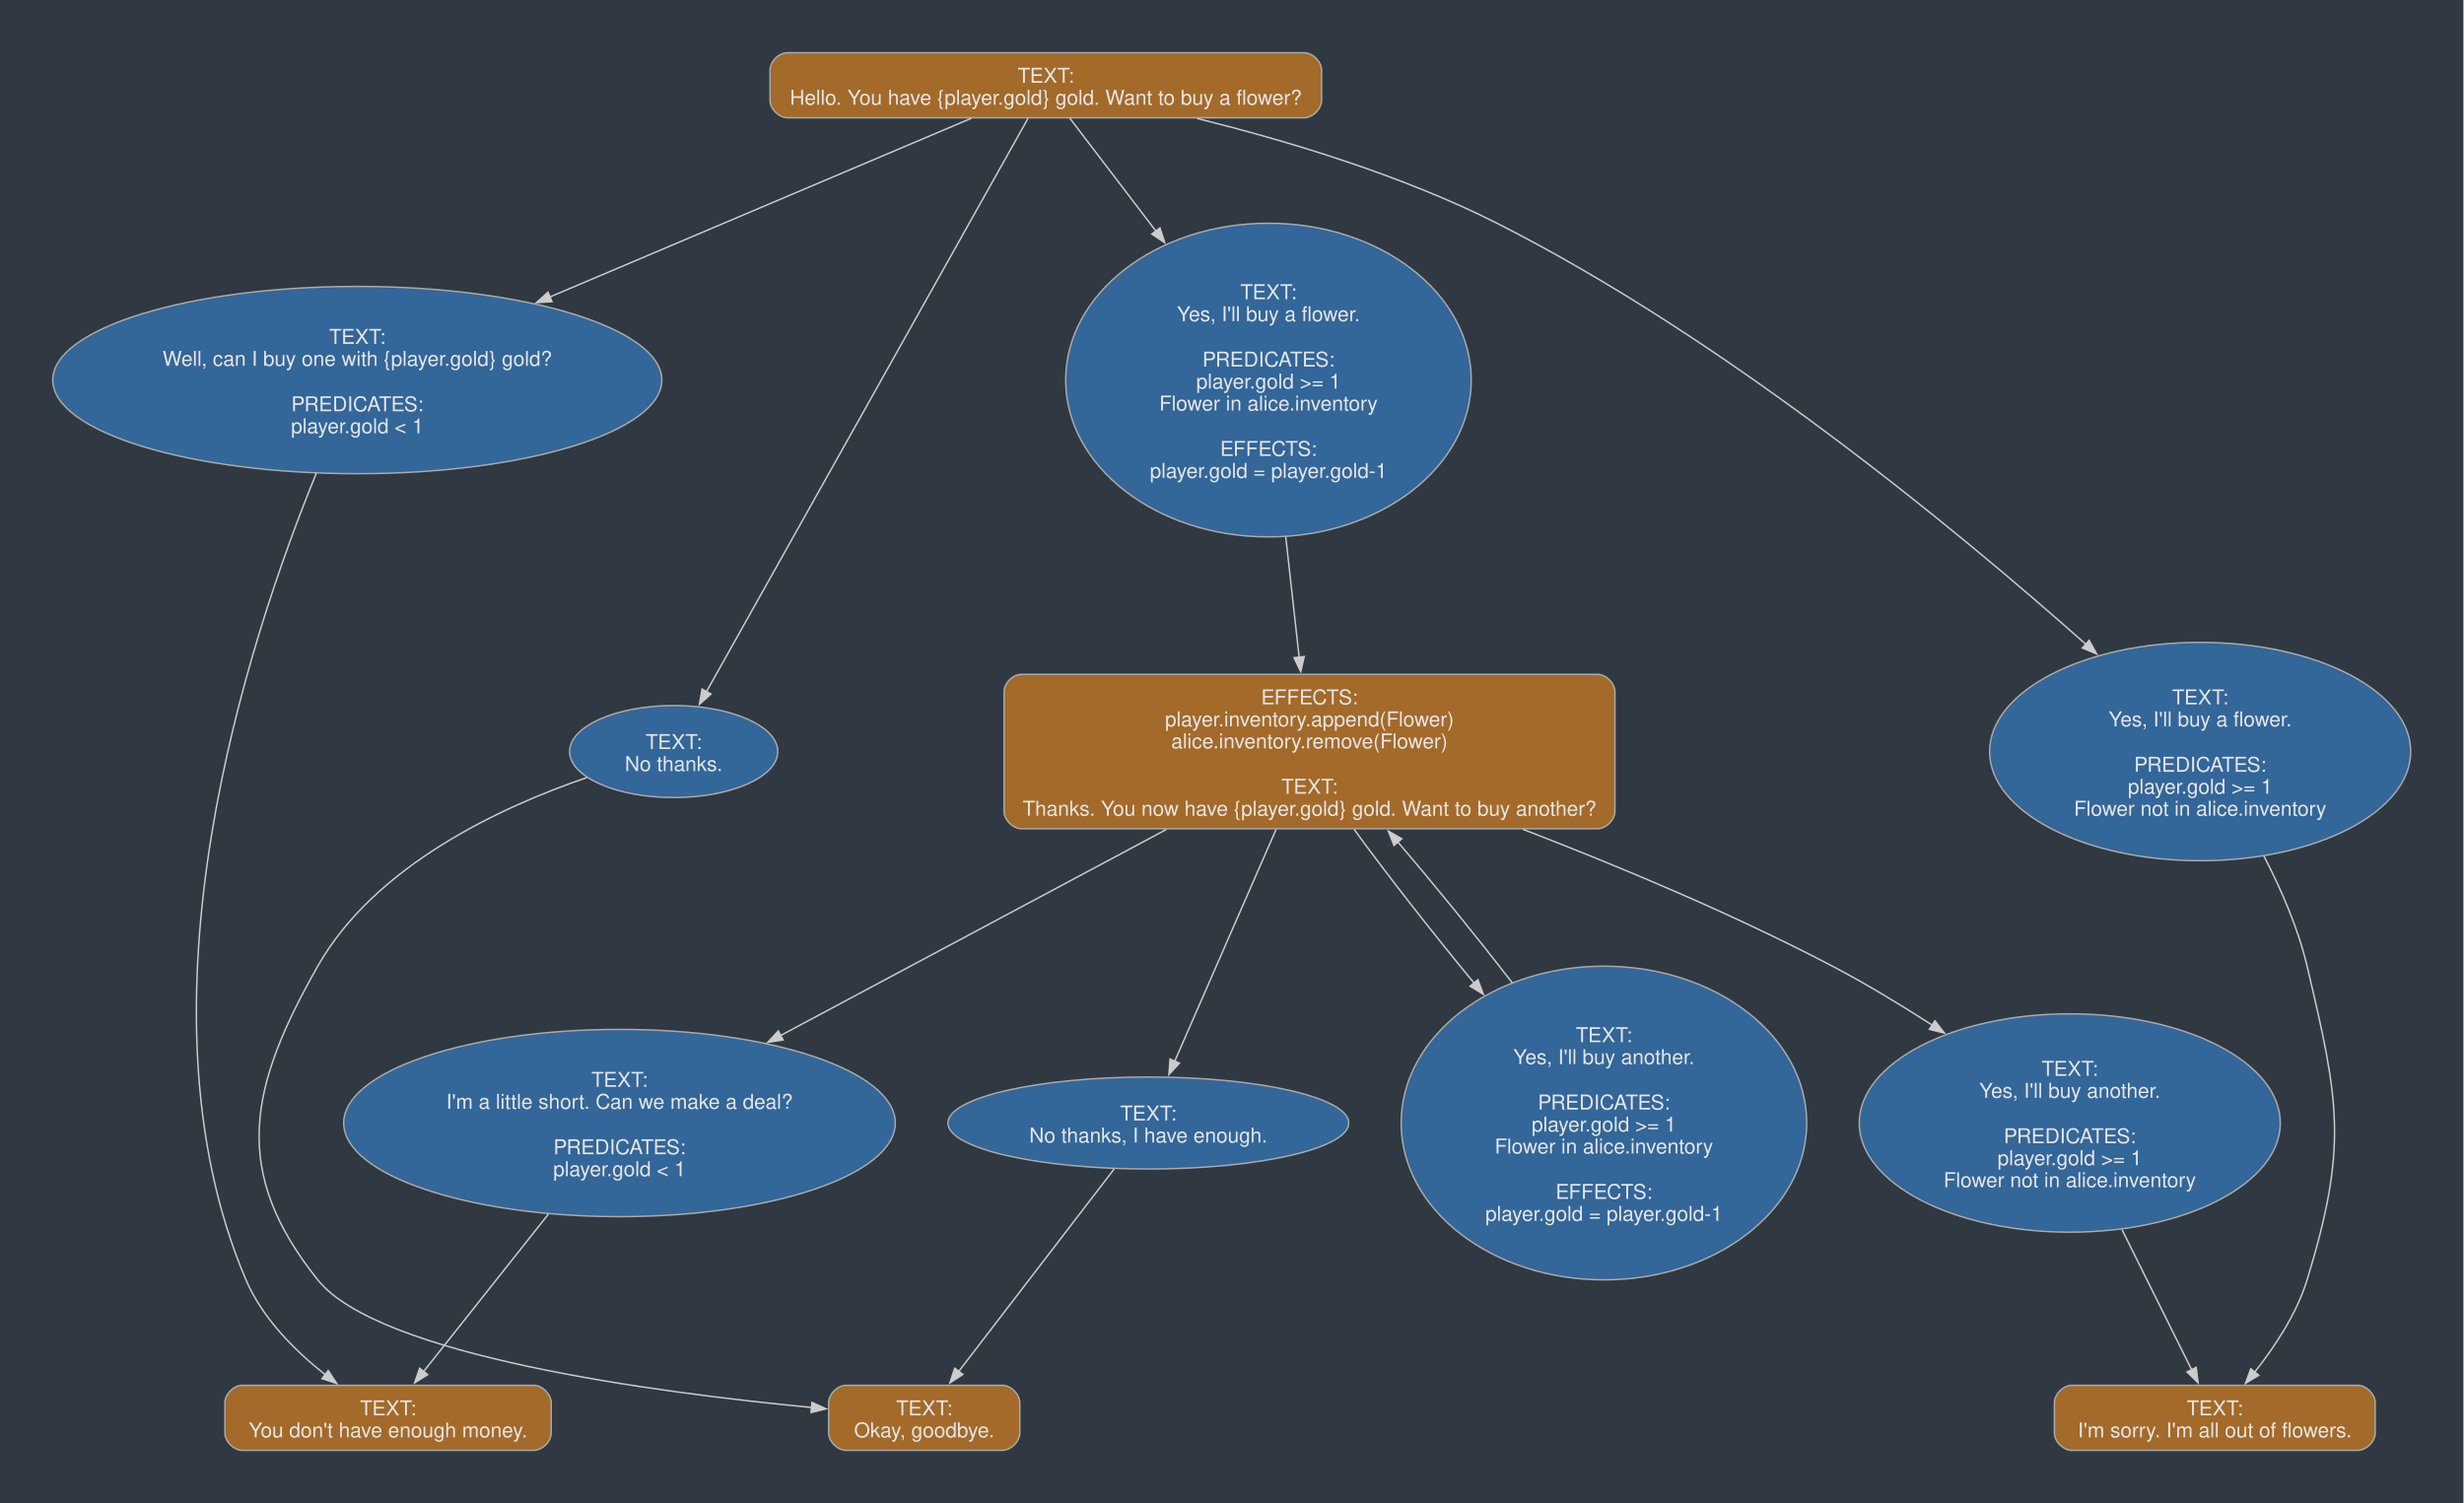
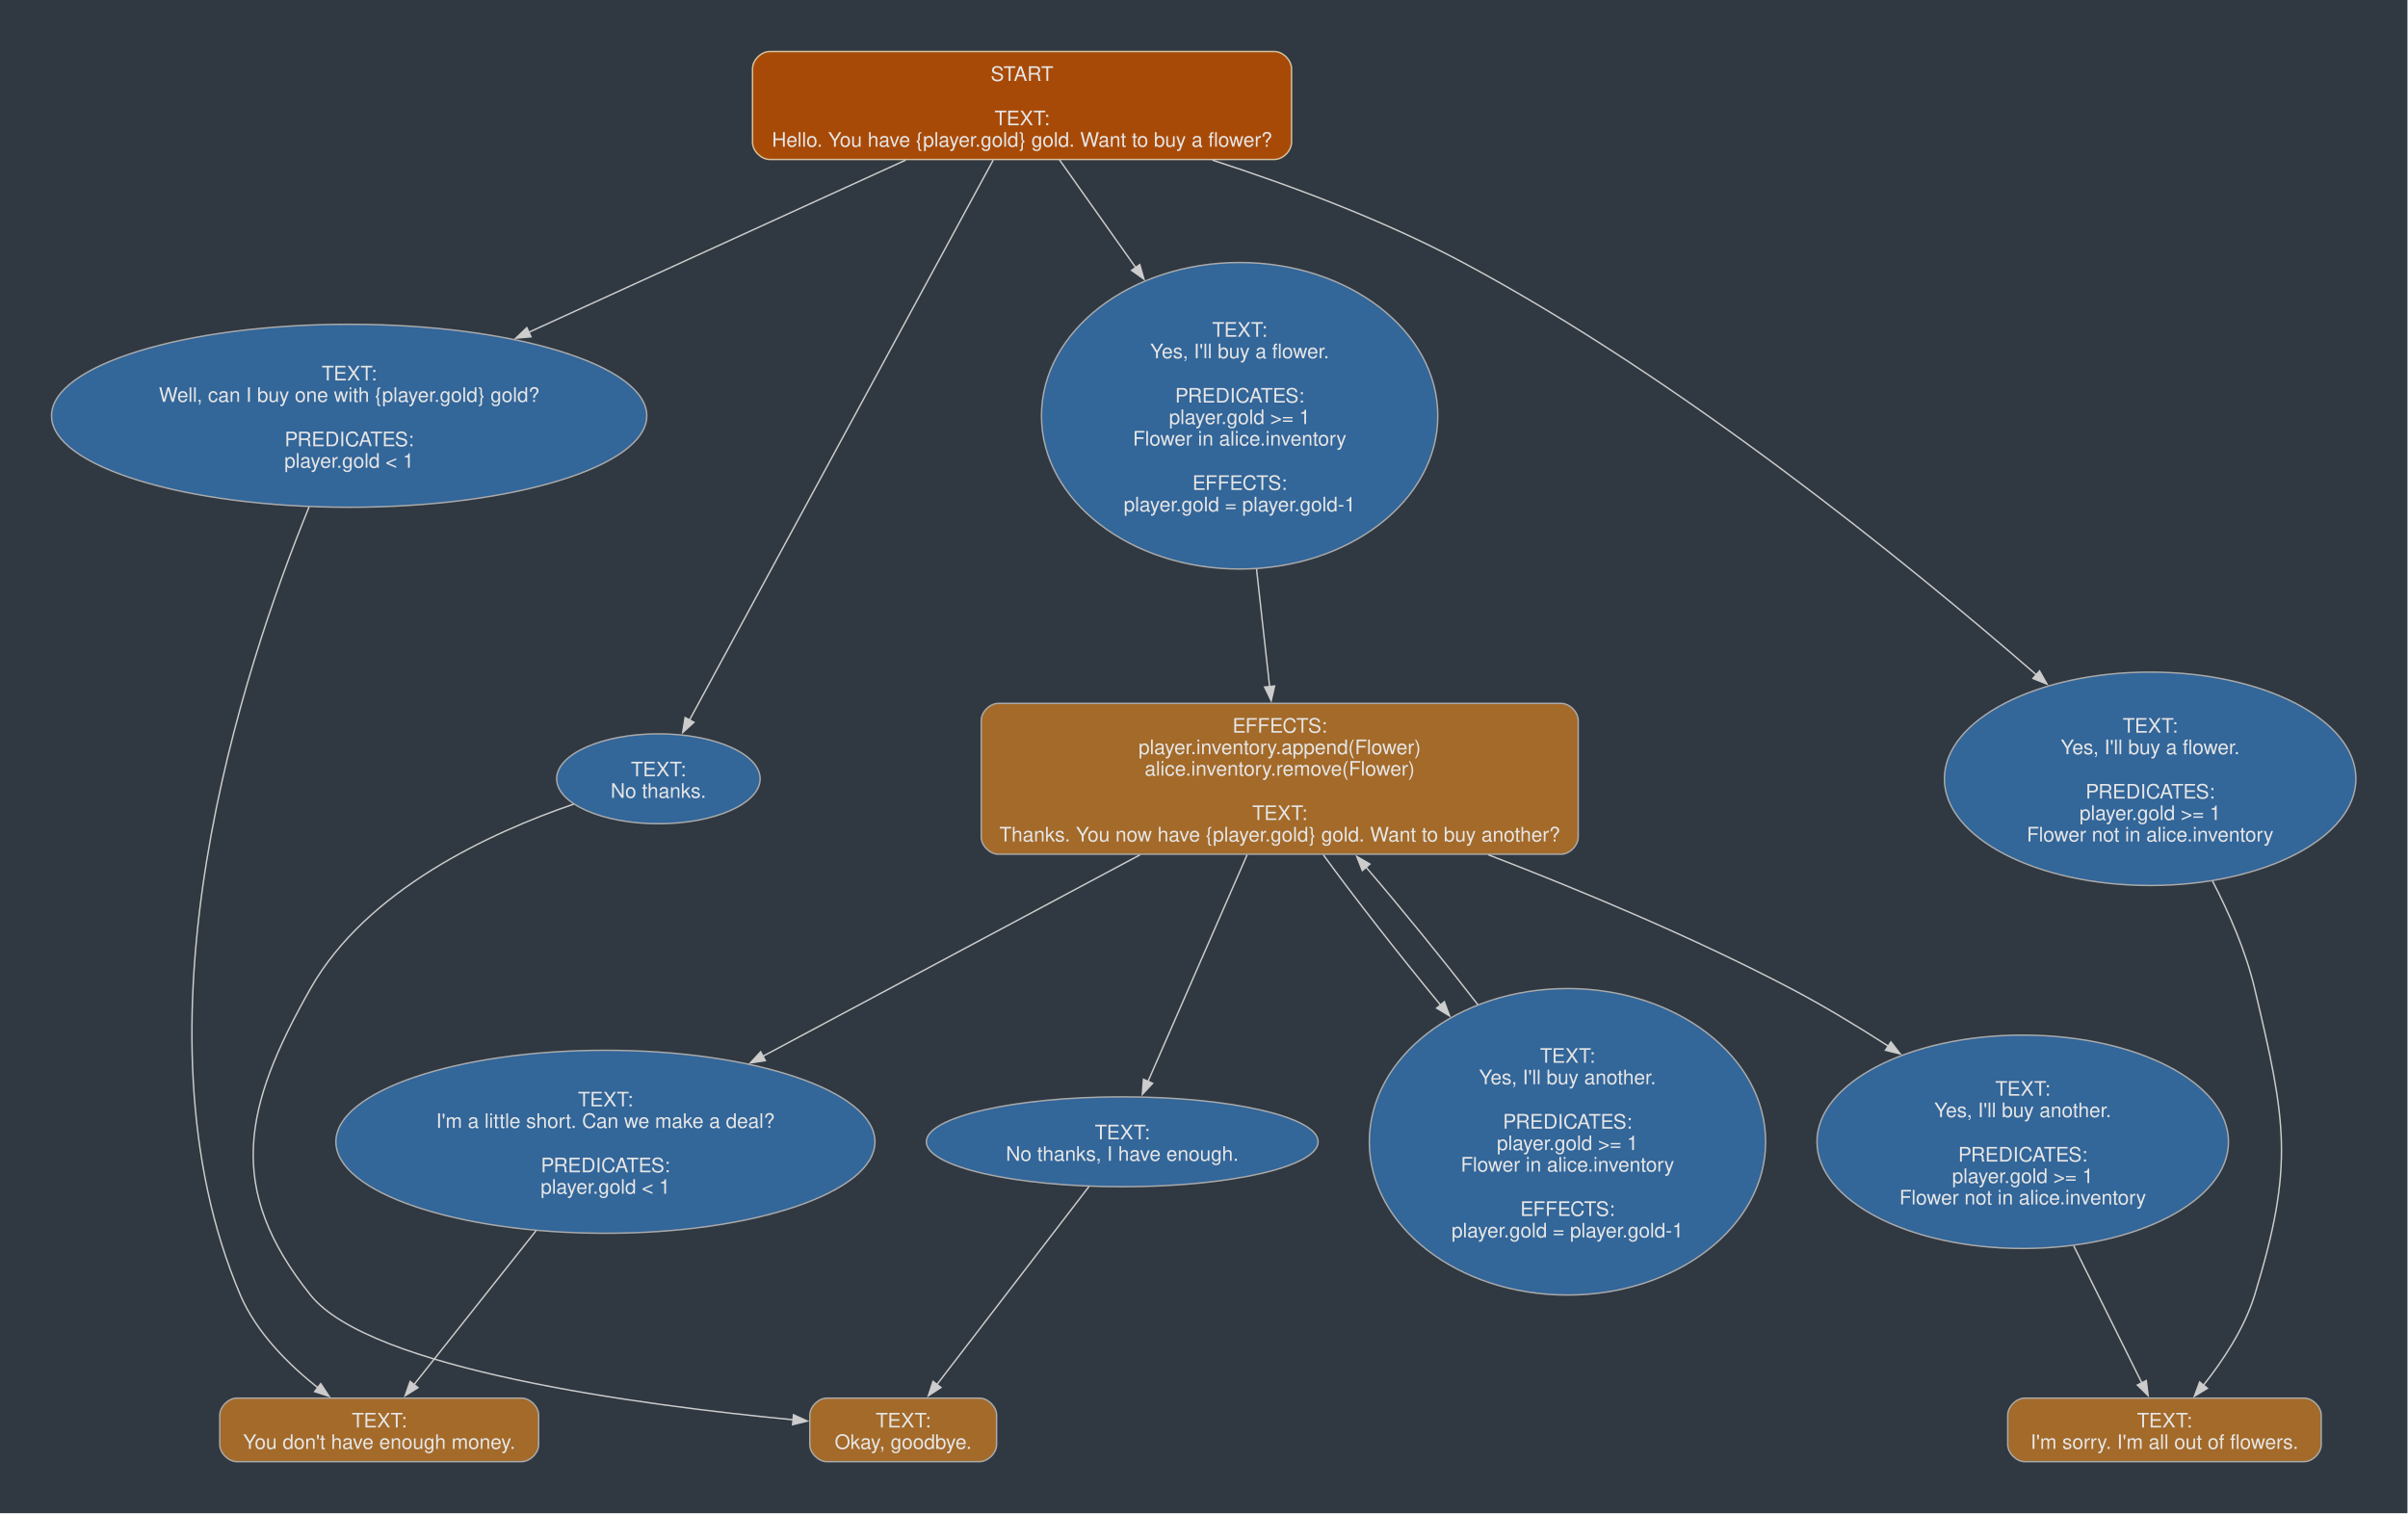
- <svg xmlns="http://www.w3.org/2000/svg" width="1682pt" height="1026pt" viewBox="0.00 0.00 1682.00 1026.00">
-   <g id="graph0" class="graph" transform="scale(1 1) rotate(0) translate(36 990.08)">
-     <polygon fill="#303841" stroke="none" points="-36,36 -36,-990.08 1645.61,-990.08 1645.61,36 -36,36" />
+ <svg xmlns="http://www.w3.org/2000/svg" width="1682pt" height="1057pt" viewBox="0.00 0.00 1682.00 1057.00">
+   <g id="graph0" class="graph" transform="scale(1 1) rotate(0) translate(36 1021.08)">
+     <polygon fill="#303841" stroke="none" points="-36,36 -36,-1021.08 1645.61,-1021.08 1645.61,36 -36,36" />
    <g id="node1" class="node">
-       <path fill="#a36a2a" stroke="#aaaaaa" d="M854.14,-954.08C854.14,-954.08 501.64,-954.08 501.64,-954.08 495.64,-954.08 489.64,-948.08 489.64,-942.08 489.64,-942.08 489.64,-921.68 489.64,-921.68 489.64,-915.68 495.64,-909.68 501.64,-909.68 501.64,-909.68 854.14,-909.68 854.14,-909.68 860.14,-909.68 866.14,-915.68 866.14,-921.68 866.14,-921.68 866.14,-942.08 866.14,-942.08 866.14,-948.08 860.14,-954.08 854.14,-954.08" />
+       <path fill="#a84a07" stroke="#d6c29b" d="M854.14,-985.08C854.14,-985.08 501.64,-985.08 501.64,-985.08 495.64,-985.08 489.64,-979.08 489.64,-973.08 489.64,-973.08 489.64,-921.68 489.64,-921.68 489.64,-915.68 495.64,-909.68 501.64,-909.68 501.64,-909.68 854.14,-909.68 854.14,-909.68 860.14,-909.68 866.14,-915.68 866.14,-921.68 866.14,-921.68 866.14,-973.08 866.14,-973.08 866.14,-979.08 860.14,-985.08 854.14,-985.08" />
+       <text xml:space="preserve" text-anchor="middle" x="677.89" y="-964.58" font-family="Helvetica,sans-Serif" font-size="14.00" fill="#e6e6e6">START</text>
      <text xml:space="preserve" text-anchor="middle" x="677.89" y="-933.58" font-family="Helvetica,sans-Serif" font-size="14.00" fill="#e6e6e6">TEXT:</text>
      <text xml:space="preserve" text-anchor="middle" x="677.89" y="-918.58" font-family="Helvetica,sans-Serif" font-size="14.00" fill="#e6e6e6">Hello. You have {player.gold} gold. Want to buy a flower?</text>
    </g>
    <g id="node6" class="node">
      <ellipse fill="#336699" stroke="#aaaaaa" cx="829.89" cy="-730.63" rx="138.42" ry="107.06" />
      <text xml:space="preserve" text-anchor="middle" x="829.89" y="-785.83" font-family="Helvetica,sans-Serif" font-size="14.00" fill="#e6e6e6">TEXT:</text>
      <text xml:space="preserve" text-anchor="middle" x="829.89" y="-770.83" font-family="Helvetica,sans-Serif" font-size="14.00" fill="#e6e6e6">Yes, I'll buy a flower.</text>
      <text xml:space="preserve" text-anchor="middle" x="829.89" y="-739.83" font-family="Helvetica,sans-Serif" font-size="14.00" fill="#e6e6e6">PREDICATES:</text>
      <text xml:space="preserve" text-anchor="middle" x="829.89" y="-724.83" font-family="Helvetica,sans-Serif" font-size="14.00" fill="#e6e6e6">player.gold &gt;= 1</text>
      <text xml:space="preserve" text-anchor="middle" x="829.89" y="-709.83" font-family="Helvetica,sans-Serif" font-size="14.00" fill="#e6e6e6">Flower in alice.inventory</text>
      <text xml:space="preserve" text-anchor="middle" x="829.89" y="-678.83" font-family="Helvetica,sans-Serif" font-size="14.00" fill="#e6e6e6">EFFECTS:</text>
      <text xml:space="preserve" text-anchor="middle" x="829.89" y="-663.83" font-family="Helvetica,sans-Serif" font-size="14.00" fill="#e6e6e6">player.gold = player.gold-1</text>
    </g>
    <g id="edge1" class="edge">
-       <path fill="none" stroke="#cccccc" d="M694.16,-909.56C708.59,-890.63 730.8,-861.53 753.09,-832.3" />
-       <polygon fill="#cccccc" stroke="#cccccc" points="755.81,-834.51 759.09,-824.44 750.24,-830.27 755.81,-834.51" />
+       <path fill="none" stroke="#cccccc" d="M704.02,-909.46C718.89,-888.45 738.32,-861 757.45,-833.97" />
+       <polygon fill="#cccccc" stroke="#cccccc" points="760.13,-836.25 763.05,-826.07 754.41,-832.21 760.13,-836.25" />
    </g>
    <g id="node7" class="node">
      <ellipse fill="#336699" stroke="#aaaaaa" cx="1465.89" cy="-477.04" rx="143.72" ry="74.53" />
      <text xml:space="preserve" text-anchor="middle" x="1465.89" y="-509.24" font-family="Helvetica,sans-Serif" font-size="14.00" fill="#e6e6e6">TEXT:</text>
      <text xml:space="preserve" text-anchor="middle" x="1465.89" y="-494.24" font-family="Helvetica,sans-Serif" font-size="14.00" fill="#e6e6e6">Yes, I'll buy a flower.</text>
      <text xml:space="preserve" text-anchor="middle" x="1465.89" y="-463.24" font-family="Helvetica,sans-Serif" font-size="14.00" fill="#e6e6e6">PREDICATES:</text>
      <text xml:space="preserve" text-anchor="middle" x="1465.89" y="-448.24" font-family="Helvetica,sans-Serif" font-size="14.00" fill="#e6e6e6">player.gold &gt;= 1</text>
      <text xml:space="preserve" text-anchor="middle" x="1465.89" y="-433.24" font-family="Helvetica,sans-Serif" font-size="14.00" fill="#e6e6e6">Flower not in alice.inventory</text>
    </g>
    <g id="edge3" class="edge">
-       <path fill="none" stroke="#cccccc" d="M781.18,-909.2C842.67,-893.99 921.09,-870.47 985.89,-837.68 1140.7,-759.35 1297.34,-630.63 1387.83,-550.29" />
-       <polygon fill="#cccccc" stroke="#cccccc" points="1390.12,-552.95 1395.25,-543.68 1385.46,-547.72 1390.12,-552.95" />
+       <path fill="none" stroke="#cccccc" d="M810.87,-909.23C866.58,-891.2 931.01,-867.03 985.89,-837.68 1138.44,-756.09 1295.15,-628.93 1386.37,-549.71" />
+       <polygon fill="#cccccc" stroke="#cccccc" points="1388.61,-552.4 1393.85,-543.19 1384.01,-547.12 1388.61,-552.4" />
    </g>
    <g id="node8" class="node">
      <ellipse fill="#336699" stroke="#aaaaaa" cx="207.89" cy="-730.63" rx="207.89" ry="63.92" />
      <text xml:space="preserve" text-anchor="middle" x="207.89" y="-755.33" font-family="Helvetica,sans-Serif" font-size="14.00" fill="#e6e6e6">TEXT:</text>
      <text xml:space="preserve" text-anchor="middle" x="207.89" y="-740.33" font-family="Helvetica,sans-Serif" font-size="14.00" fill="#e6e6e6">Well, can I buy one with {player.gold} gold?</text>
      <text xml:space="preserve" text-anchor="middle" x="207.89" y="-709.33" font-family="Helvetica,sans-Serif" font-size="14.00" fill="#e6e6e6">PREDICATES:</text>
      <text xml:space="preserve" text-anchor="middle" x="207.89" y="-694.33" font-family="Helvetica,sans-Serif" font-size="14.00" fill="#e6e6e6">player.gold &lt; 1</text>
    </g>
    <g id="edge5" class="edge">
-       <path fill="none" stroke="#cccccc" d="M627.14,-909.37C558.78,-880.39 434.67,-827.77 339.16,-787.28" />
-       <polygon fill="#cccccc" stroke="#cccccc" points="340.8,-784.17 330.23,-783.49 338.07,-790.62 340.8,-784.17" />
+       <path fill="none" stroke="#cccccc" d="M596.56,-909.22C524.05,-876.09 416.77,-827.07 333.29,-788.92" />
+       <polygon fill="#cccccc" stroke="#cccccc" points="334.9,-785.81 324.34,-784.84 331.99,-792.18 334.9,-785.81" />
    </g>
    <g id="node9" class="node">
      <ellipse fill="#336699" stroke="#aaaaaa" cx="423.89" cy="-477.04" rx="71.06" ry="31.4" />
      <text xml:space="preserve" text-anchor="middle" x="423.89" y="-478.74" font-family="Helvetica,sans-Serif" font-size="14.00" fill="#e6e6e6">TEXT:</text>
      <text xml:space="preserve" text-anchor="middle" x="423.89" y="-463.74" font-family="Helvetica,sans-Serif" font-size="14.00" fill="#e6e6e6">No thanks.</text>
    </g>
    <g id="edge7" class="edge">
-       <path fill="none" stroke="#cccccc" d="M665.81,-909.35C625.95,-838.27 498.17,-610.46 446.19,-517.8" />
-       <polygon fill="#cccccc" stroke="#cccccc" points="449.36,-516.3 441.42,-509.29 443.25,-519.72 449.36,-516.3" />
+       <path fill="none" stroke="#cccccc" d="M657.75,-909.24C610.74,-822.56 494.11,-607.51 445.6,-518.06" />
+       <polygon fill="#cccccc" stroke="#cccccc" points="448.73,-516.5 440.88,-509.38 442.57,-519.83 448.73,-516.5" />
    </g>
    <g id="node2" class="node">
      <path fill="#a36a2a" stroke="#aaaaaa" d="M1054.39,-529.74C1054.39,-529.74 661.39,-529.74 661.39,-529.74 655.39,-529.74 649.39,-523.74 649.39,-517.74 649.39,-517.74 649.39,-436.34 649.39,-436.34 649.39,-430.34 655.39,-424.34 661.39,-424.34 661.39,-424.34 1054.39,-424.34 1054.39,-424.34 1060.39,-424.34 1066.39,-430.34 1066.39,-436.34 1066.39,-436.34 1066.39,-517.74 1066.39,-517.74 1066.39,-523.74 1060.39,-529.74 1054.39,-529.74" />
      <text xml:space="preserve" text-anchor="middle" x="857.89" y="-509.24" font-family="Helvetica,sans-Serif" font-size="14.00" fill="#e6e6e6">EFFECTS:</text>
      <text xml:space="preserve" text-anchor="middle" x="857.89" y="-494.24" font-family="Helvetica,sans-Serif" font-size="14.00" fill="#e6e6e6">player.inventory.append(Flower)</text>
      <text xml:space="preserve" text-anchor="middle" x="857.89" y="-479.24" font-family="Helvetica,sans-Serif" font-size="14.00" fill="#e6e6e6">alice.inventory.remove(Flower)</text>
      <text xml:space="preserve" text-anchor="middle" x="857.89" y="-448.24" font-family="Helvetica,sans-Serif" font-size="14.00" fill="#e6e6e6">TEXT:</text>
      <text xml:space="preserve" text-anchor="middle" x="857.89" y="-433.24" font-family="Helvetica,sans-Serif" font-size="14.00" fill="#e6e6e6">Thanks. You now have {player.gold} gold. Want to buy another?</text>
    </g>
    <g id="node10" class="node">
      <ellipse fill="#336699" stroke="#aaaaaa" cx="1058.89" cy="-223.46" rx="138.42" ry="107.06" />
      <text xml:space="preserve" text-anchor="middle" x="1058.89" y="-278.66" font-family="Helvetica,sans-Serif" font-size="14.00" fill="#e6e6e6">TEXT:</text>
      <text xml:space="preserve" text-anchor="middle" x="1058.89" y="-263.66" font-family="Helvetica,sans-Serif" font-size="14.00" fill="#e6e6e6">Yes, I'll buy another.</text>
      <text xml:space="preserve" text-anchor="middle" x="1058.89" y="-232.66" font-family="Helvetica,sans-Serif" font-size="14.00" fill="#e6e6e6">PREDICATES:</text>
      <text xml:space="preserve" text-anchor="middle" x="1058.89" y="-217.66" font-family="Helvetica,sans-Serif" font-size="14.00" fill="#e6e6e6">player.gold &gt;= 1</text>
      <text xml:space="preserve" text-anchor="middle" x="1058.89" y="-202.66" font-family="Helvetica,sans-Serif" font-size="14.00" fill="#e6e6e6">Flower in alice.inventory</text>
      <text xml:space="preserve" text-anchor="middle" x="1058.89" y="-171.66" font-family="Helvetica,sans-Serif" font-size="14.00" fill="#e6e6e6">EFFECTS:</text>
      <text xml:space="preserve" text-anchor="middle" x="1058.89" y="-156.66" font-family="Helvetica,sans-Serif" font-size="14.00" fill="#e6e6e6">player.gold = player.gold-1</text>
    </g>
    <g id="edge9" class="edge">
      <path fill="none" stroke="#cccccc" d="M888.35,-423.91C910.45,-393.53 941.15,-354.3 970.49,-318.68" />
      <polygon fill="#cccccc" stroke="#cccccc" points="972.88,-321.29 976.56,-311.36 967.48,-316.83 972.88,-321.29" />
    </g>
    <g id="node11" class="node">
      <ellipse fill="#336699" stroke="#aaaaaa" cx="1376.89" cy="-223.46" rx="143.72" ry="74.53" />
      <text xml:space="preserve" text-anchor="middle" x="1376.89" y="-255.66" font-family="Helvetica,sans-Serif" font-size="14.00" fill="#e6e6e6">TEXT:</text>
      <text xml:space="preserve" text-anchor="middle" x="1376.89" y="-240.66" font-family="Helvetica,sans-Serif" font-size="14.00" fill="#e6e6e6">Yes, I'll buy another.</text>
      <text xml:space="preserve" text-anchor="middle" x="1376.89" y="-209.66" font-family="Helvetica,sans-Serif" font-size="14.00" fill="#e6e6e6">PREDICATES:</text>
      <text xml:space="preserve" text-anchor="middle" x="1376.89" y="-194.66" font-family="Helvetica,sans-Serif" font-size="14.00" fill="#e6e6e6">player.gold &gt;= 1</text>
      <text xml:space="preserve" text-anchor="middle" x="1376.89" y="-179.66" font-family="Helvetica,sans-Serif" font-size="14.00" fill="#e6e6e6">Flower not in alice.inventory</text>
    </g>
    <g id="edge11" class="edge">
      <path fill="none" stroke="#cccccc" d="M1003.63,-423.95C1069.49,-398.57 1147.48,-365.9 1214.89,-330.51 1237.58,-318.6 1261.11,-304.38 1282.99,-290.29" />
      <polygon fill="#cccccc" stroke="#cccccc" points="1284.84,-293.26 1291.31,-284.87 1281.02,-287.39 1284.84,-293.26" />
    </g>
    <g id="node12" class="node">
      <ellipse fill="#336699" stroke="#aaaaaa" cx="386.89" cy="-223.46" rx="188.27" ry="63.92" />
      <text xml:space="preserve" text-anchor="middle" x="386.89" y="-248.16" font-family="Helvetica,sans-Serif" font-size="14.00" fill="#e6e6e6">TEXT:</text>
      <text xml:space="preserve" text-anchor="middle" x="386.89" y="-233.16" font-family="Helvetica,sans-Serif" font-size="14.00" fill="#e6e6e6">I'm a little short. Can we make a deal?</text>
      <text xml:space="preserve" text-anchor="middle" x="386.89" y="-202.16" font-family="Helvetica,sans-Serif" font-size="14.00" fill="#e6e6e6">PREDICATES:</text>
      <text xml:space="preserve" text-anchor="middle" x="386.89" y="-187.16" font-family="Helvetica,sans-Serif" font-size="14.00" fill="#e6e6e6">player.gold &lt; 1</text>
    </g>
    <g id="edge13" class="edge">
      <path fill="none" stroke="#cccccc" d="M760.3,-423.91C683.55,-382.92 576.64,-325.81 496.87,-283.2" />
      <polygon fill="#cccccc" stroke="#cccccc" points="498.59,-280.16 488.12,-278.53 495.3,-286.33 498.59,-280.16" />
    </g>
    <g id="node13" class="node">
      <ellipse fill="#336699" stroke="#aaaaaa" cx="747.89" cy="-223.46" rx="136.83" ry="31.4" />
      <text xml:space="preserve" text-anchor="middle" x="747.89" y="-225.16" font-family="Helvetica,sans-Serif" font-size="14.00" fill="#e6e6e6">TEXT:</text>
      <text xml:space="preserve" text-anchor="middle" x="747.89" y="-210.16" font-family="Helvetica,sans-Serif" font-size="14.00" fill="#e6e6e6">No thanks, I have enough.</text>
    </g>
    <g id="edge15" class="edge">
      <path fill="none" stroke="#cccccc" d="M835.1,-423.91C814.56,-376.94 784.77,-308.82 765.87,-265.59" />
      <polygon fill="#cccccc" stroke="#cccccc" points="769.13,-264.31 761.92,-256.55 762.72,-267.11 769.13,-264.31" />
    </g>
    <g id="node3" class="node">
      <path fill="#a36a2a" stroke="#aaaaaa" d="M328.26,-44.4C328.26,-44.4 129.51,-44.4 129.51,-44.4 123.51,-44.4 117.51,-38.4 117.51,-32.4 117.51,-32.4 117.51,-12 117.51,-12 117.51,-6 123.51,0 129.51,0 129.51,0 328.26,0 328.26,0 334.26,0 340.26,-6 340.26,-12 340.26,-12 340.26,-32.4 340.26,-32.4 340.26,-38.4 334.26,-44.4 328.26,-44.4" />
      <text xml:space="preserve" text-anchor="middle" x="228.89" y="-23.9" font-family="Helvetica,sans-Serif" font-size="14.00" fill="#e6e6e6">TEXT:</text>
      <text xml:space="preserve" text-anchor="middle" x="228.89" y="-8.9" font-family="Helvetica,sans-Serif" font-size="14.00" fill="#e6e6e6">You don't have enough money.</text>
    </g>
    <g id="node4" class="node">
      <path fill="#a36a2a" stroke="#aaaaaa" d="M1573.39,-44.4C1573.39,-44.4 1378.39,-44.4 1378.39,-44.4 1372.39,-44.4 1366.39,-38.4 1366.39,-32.4 1366.39,-32.4 1366.39,-12 1366.39,-12 1366.39,-6 1372.39,0 1378.39,0 1378.39,0 1573.39,0 1573.39,0 1579.39,0 1585.39,-6 1585.39,-12 1585.39,-12 1585.39,-32.4 1585.39,-32.4 1585.39,-38.4 1579.39,-44.4 1573.39,-44.4" />
      <text xml:space="preserve" text-anchor="middle" x="1475.89" y="-23.9" font-family="Helvetica,sans-Serif" font-size="14.00" fill="#e6e6e6">TEXT:</text>
      <text xml:space="preserve" text-anchor="middle" x="1475.89" y="-8.9" font-family="Helvetica,sans-Serif" font-size="14.00" fill="#e6e6e6">I'm sorry. I'm all out of flowers.</text>
    </g>
    <g id="node5" class="node">
      <path fill="#a36a2a" stroke="#aaaaaa" d="M648.14,-44.4C648.14,-44.4 541.64,-44.4 541.64,-44.4 535.64,-44.4 529.64,-38.4 529.64,-32.4 529.64,-32.4 529.64,-12 529.64,-12 529.64,-6 535.64,0 541.64,0 541.64,0 648.14,0 648.14,0 654.14,0 660.14,-6 660.14,-12 660.14,-12 660.14,-32.4 660.14,-32.4 660.14,-38.4 654.14,-44.4 648.14,-44.4" />
      <text xml:space="preserve" text-anchor="middle" x="594.89" y="-23.9" font-family="Helvetica,sans-Serif" font-size="14.00" fill="#e6e6e6">TEXT:</text>
      <text xml:space="preserve" text-anchor="middle" x="594.89" y="-8.9" font-family="Helvetica,sans-Serif" font-size="14.00" fill="#e6e6e6">Okay, goodbye.</text>
    </g>
    <g id="edge2" class="edge">
      <path fill="none" stroke="#cccccc" d="M841.68,-623.66C844.81,-595.59 848.08,-566.18 850.86,-541.19" />
      <polygon fill="#cccccc" stroke="#cccccc" points="854.31,-541.87 851.93,-531.55 847.35,-541.1 854.31,-541.87" />
    </g>
    <g id="edge4" class="edge">
      <path fill="none" stroke="#cccccc" d="M1509.43,-405.66C1521.42,-382.57 1532.8,-356.23 1538.89,-330.51 1560.81,-237.91 1566.76,-207.39 1538.89,-116.4 1531.73,-93.02 1516.51,-70.22 1502.82,-53.03" />
      <polygon fill="#cccccc" stroke="#cccccc" points="1505.88,-51.23 1496.82,-45.74 1500.47,-55.68 1505.88,-51.23" />
    </g>
    <g id="edge6" class="edge">
      <path fill="none" stroke="#cccccc" d="M179.96,-667.11C133.2,-552.83 51.7,-304.66 131.89,-116.4 143.05,-90.2 165.59,-67.81 186.14,-51.55" />
      <polygon fill="#cccccc" stroke="#cccccc" points="188.04,-54.5 193.88,-45.65 183.8,-48.93 188.04,-54.5" />
    </g>
    <g id="edge8" class="edge">
      <path fill="none" stroke="#cccccc" d="M364.73,-459.34C306.24,-439.32 219.99,-399.5 180.89,-330.51 133.97,-247.72 121.45,-190.71 180.89,-116.4 222.34,-64.58 410.42,-39.54 518.27,-29.25" />
      <polygon fill="#cccccc" stroke="#cccccc" points="518.27,-32.77 527.9,-28.36 517.62,-25.8 518.27,-32.77" />
    </g>
    <g id="edge10" class="edge">
      <path fill="none" stroke="#cccccc" d="M996.3,-319.23C971.29,-351.52 942.71,-386.71 917.94,-415.56" />
      <polygon fill="#cccccc" stroke="#cccccc" points="915.6,-412.91 911.71,-422.77 920.9,-417.49 915.6,-412.91" />
    </g>
    <g id="edge12" class="edge">
      <path fill="none" stroke="#cccccc" d="M1412.49,-150.8C1428.79,-118 1447.27,-80.79 1460.06,-55.06" />
      <polygon fill="#cccccc" stroke="#cccccc" points="1463.18,-56.65 1464.49,-46.13 1456.91,-53.53 1463.18,-56.65" />
    </g>
    <g id="edge14" class="edge">
      <path fill="none" stroke="#cccccc" d="M338.41,-161.32C310.09,-125.6 275.58,-82.09 252.97,-53.56" />
      <polygon fill="#cccccc" stroke="#cccccc" points="255.96,-51.71 247,-46.05 250.48,-56.06 255.96,-51.71" />
    </g>
    <g id="edge16" class="edge">
      <path fill="none" stroke="#cccccc" d="M724.65,-192.19C695.91,-154.76 647.24,-91.38 618.38,-53.79" />
      <polygon fill="#cccccc" stroke="#cccccc" points="621.28,-51.82 612.42,-46.02 615.73,-56.09 621.28,-51.82" />
    </g>
  </g>
</svg>
